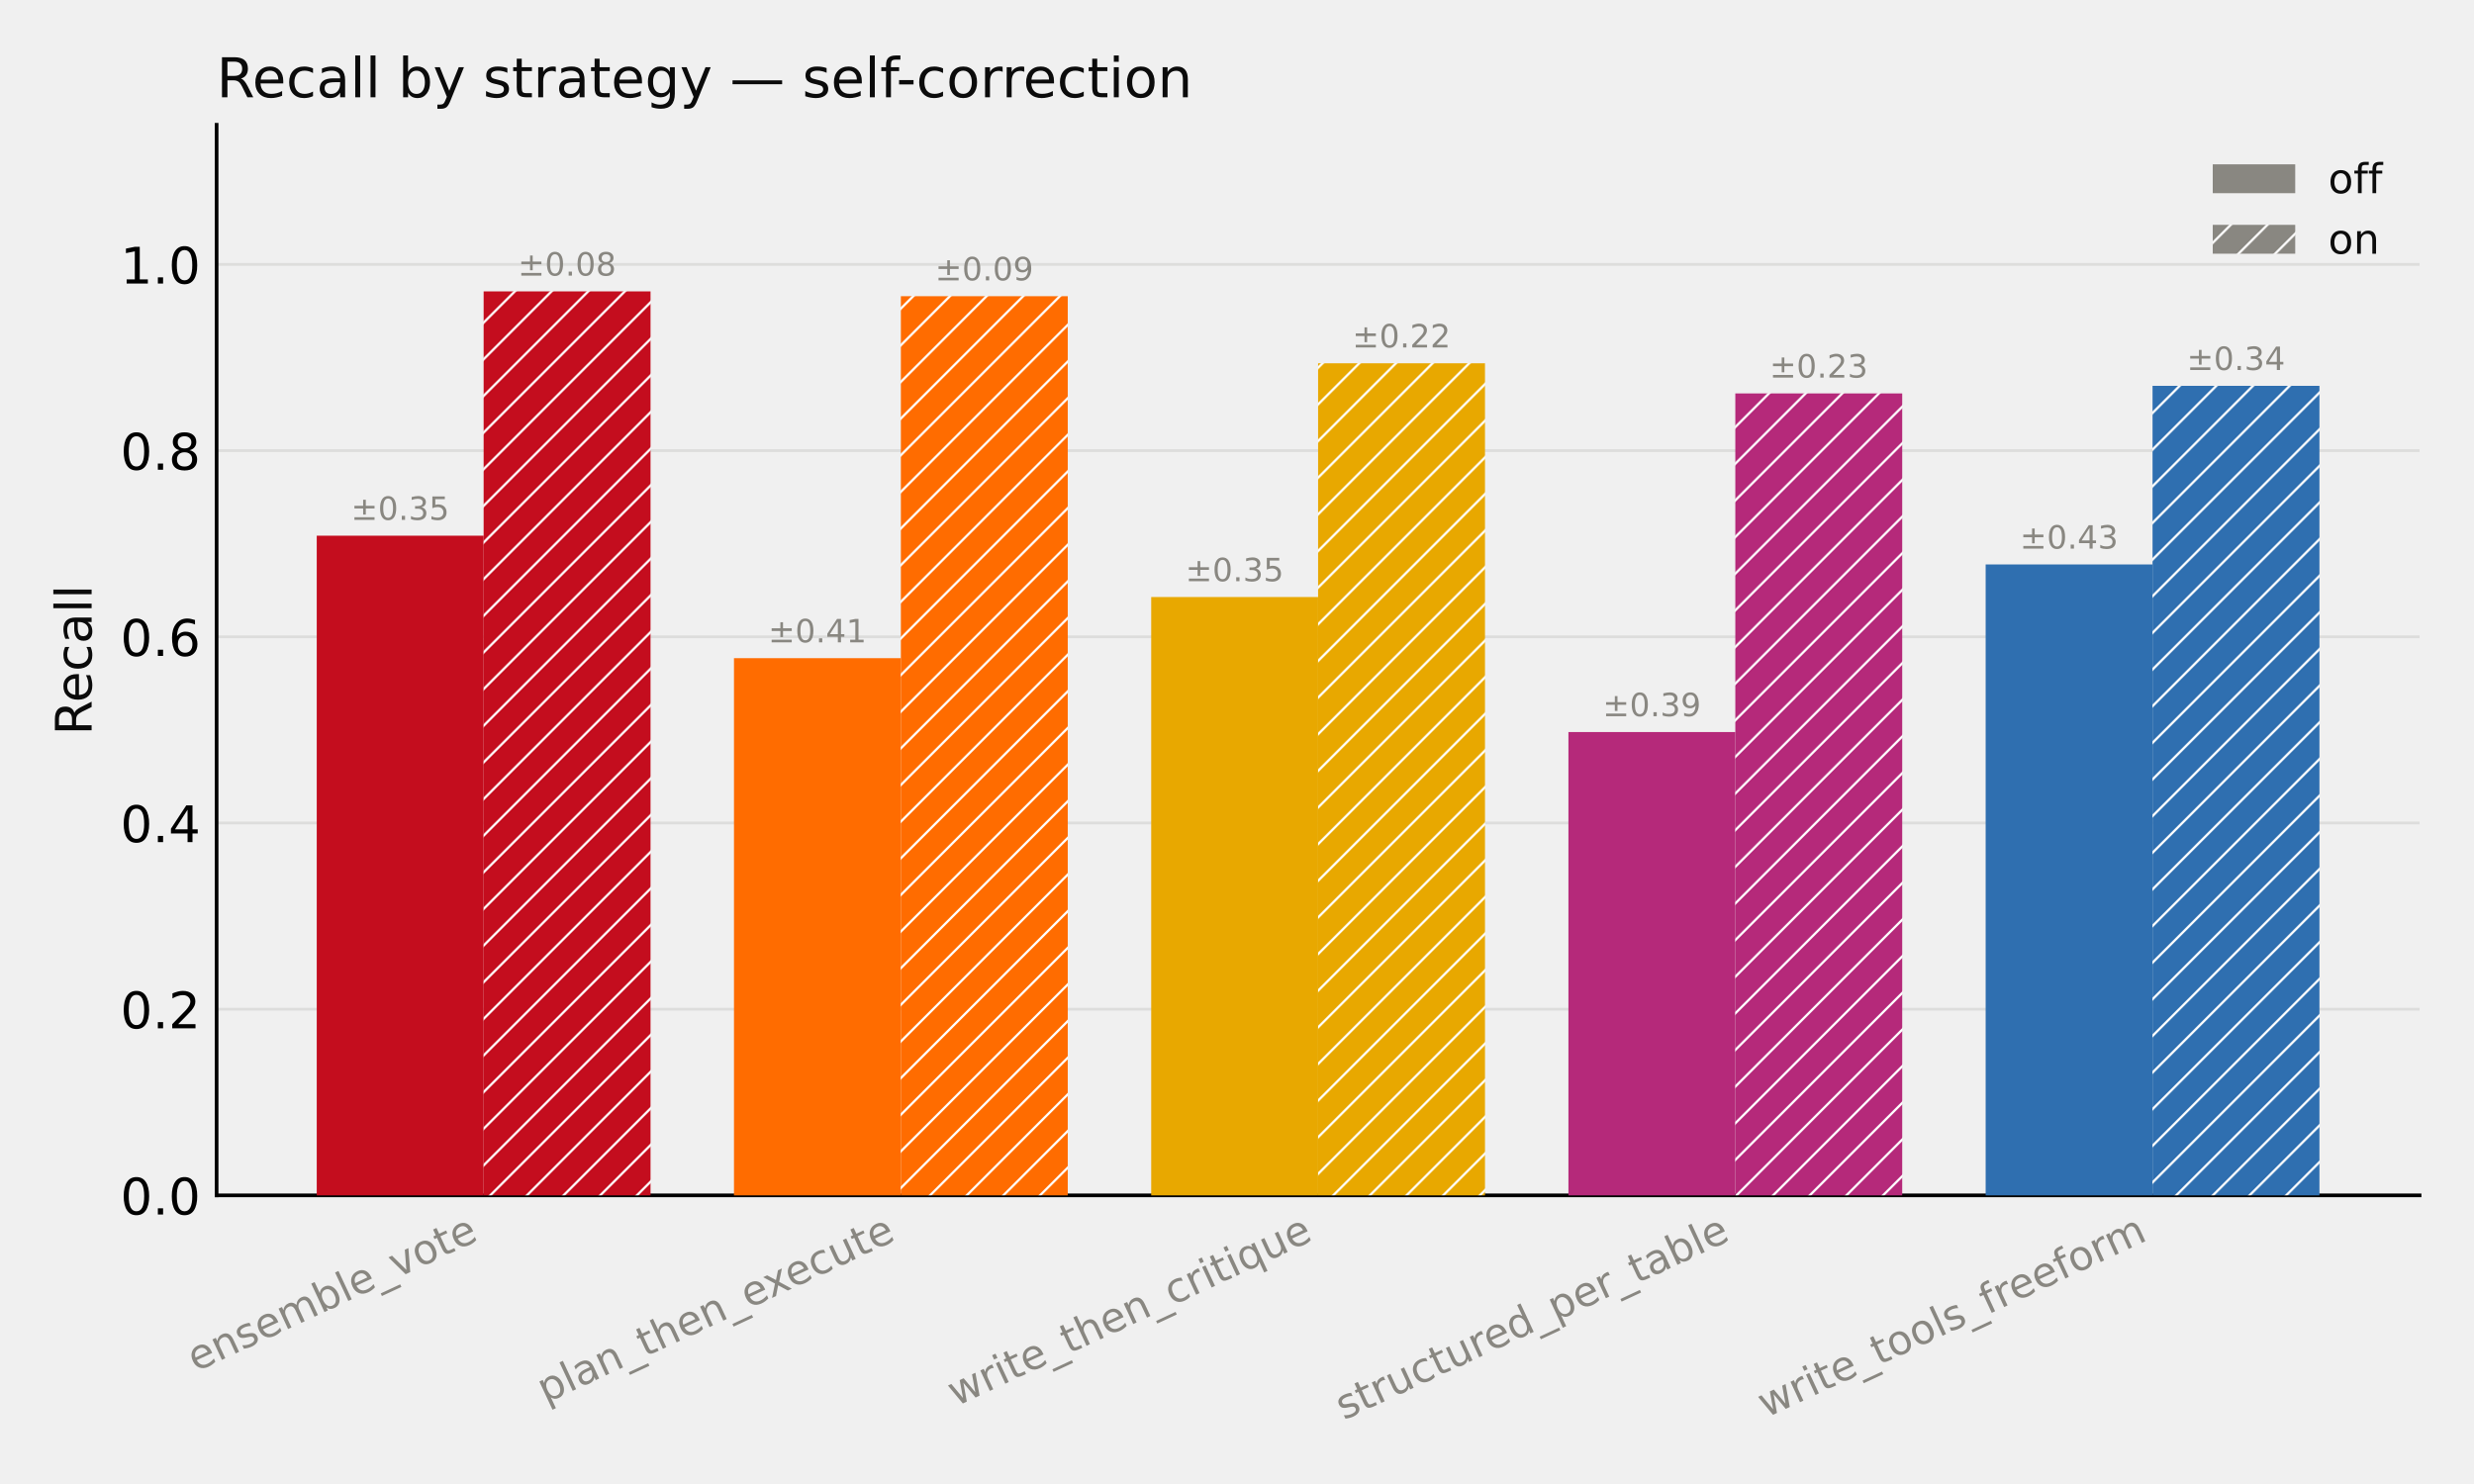
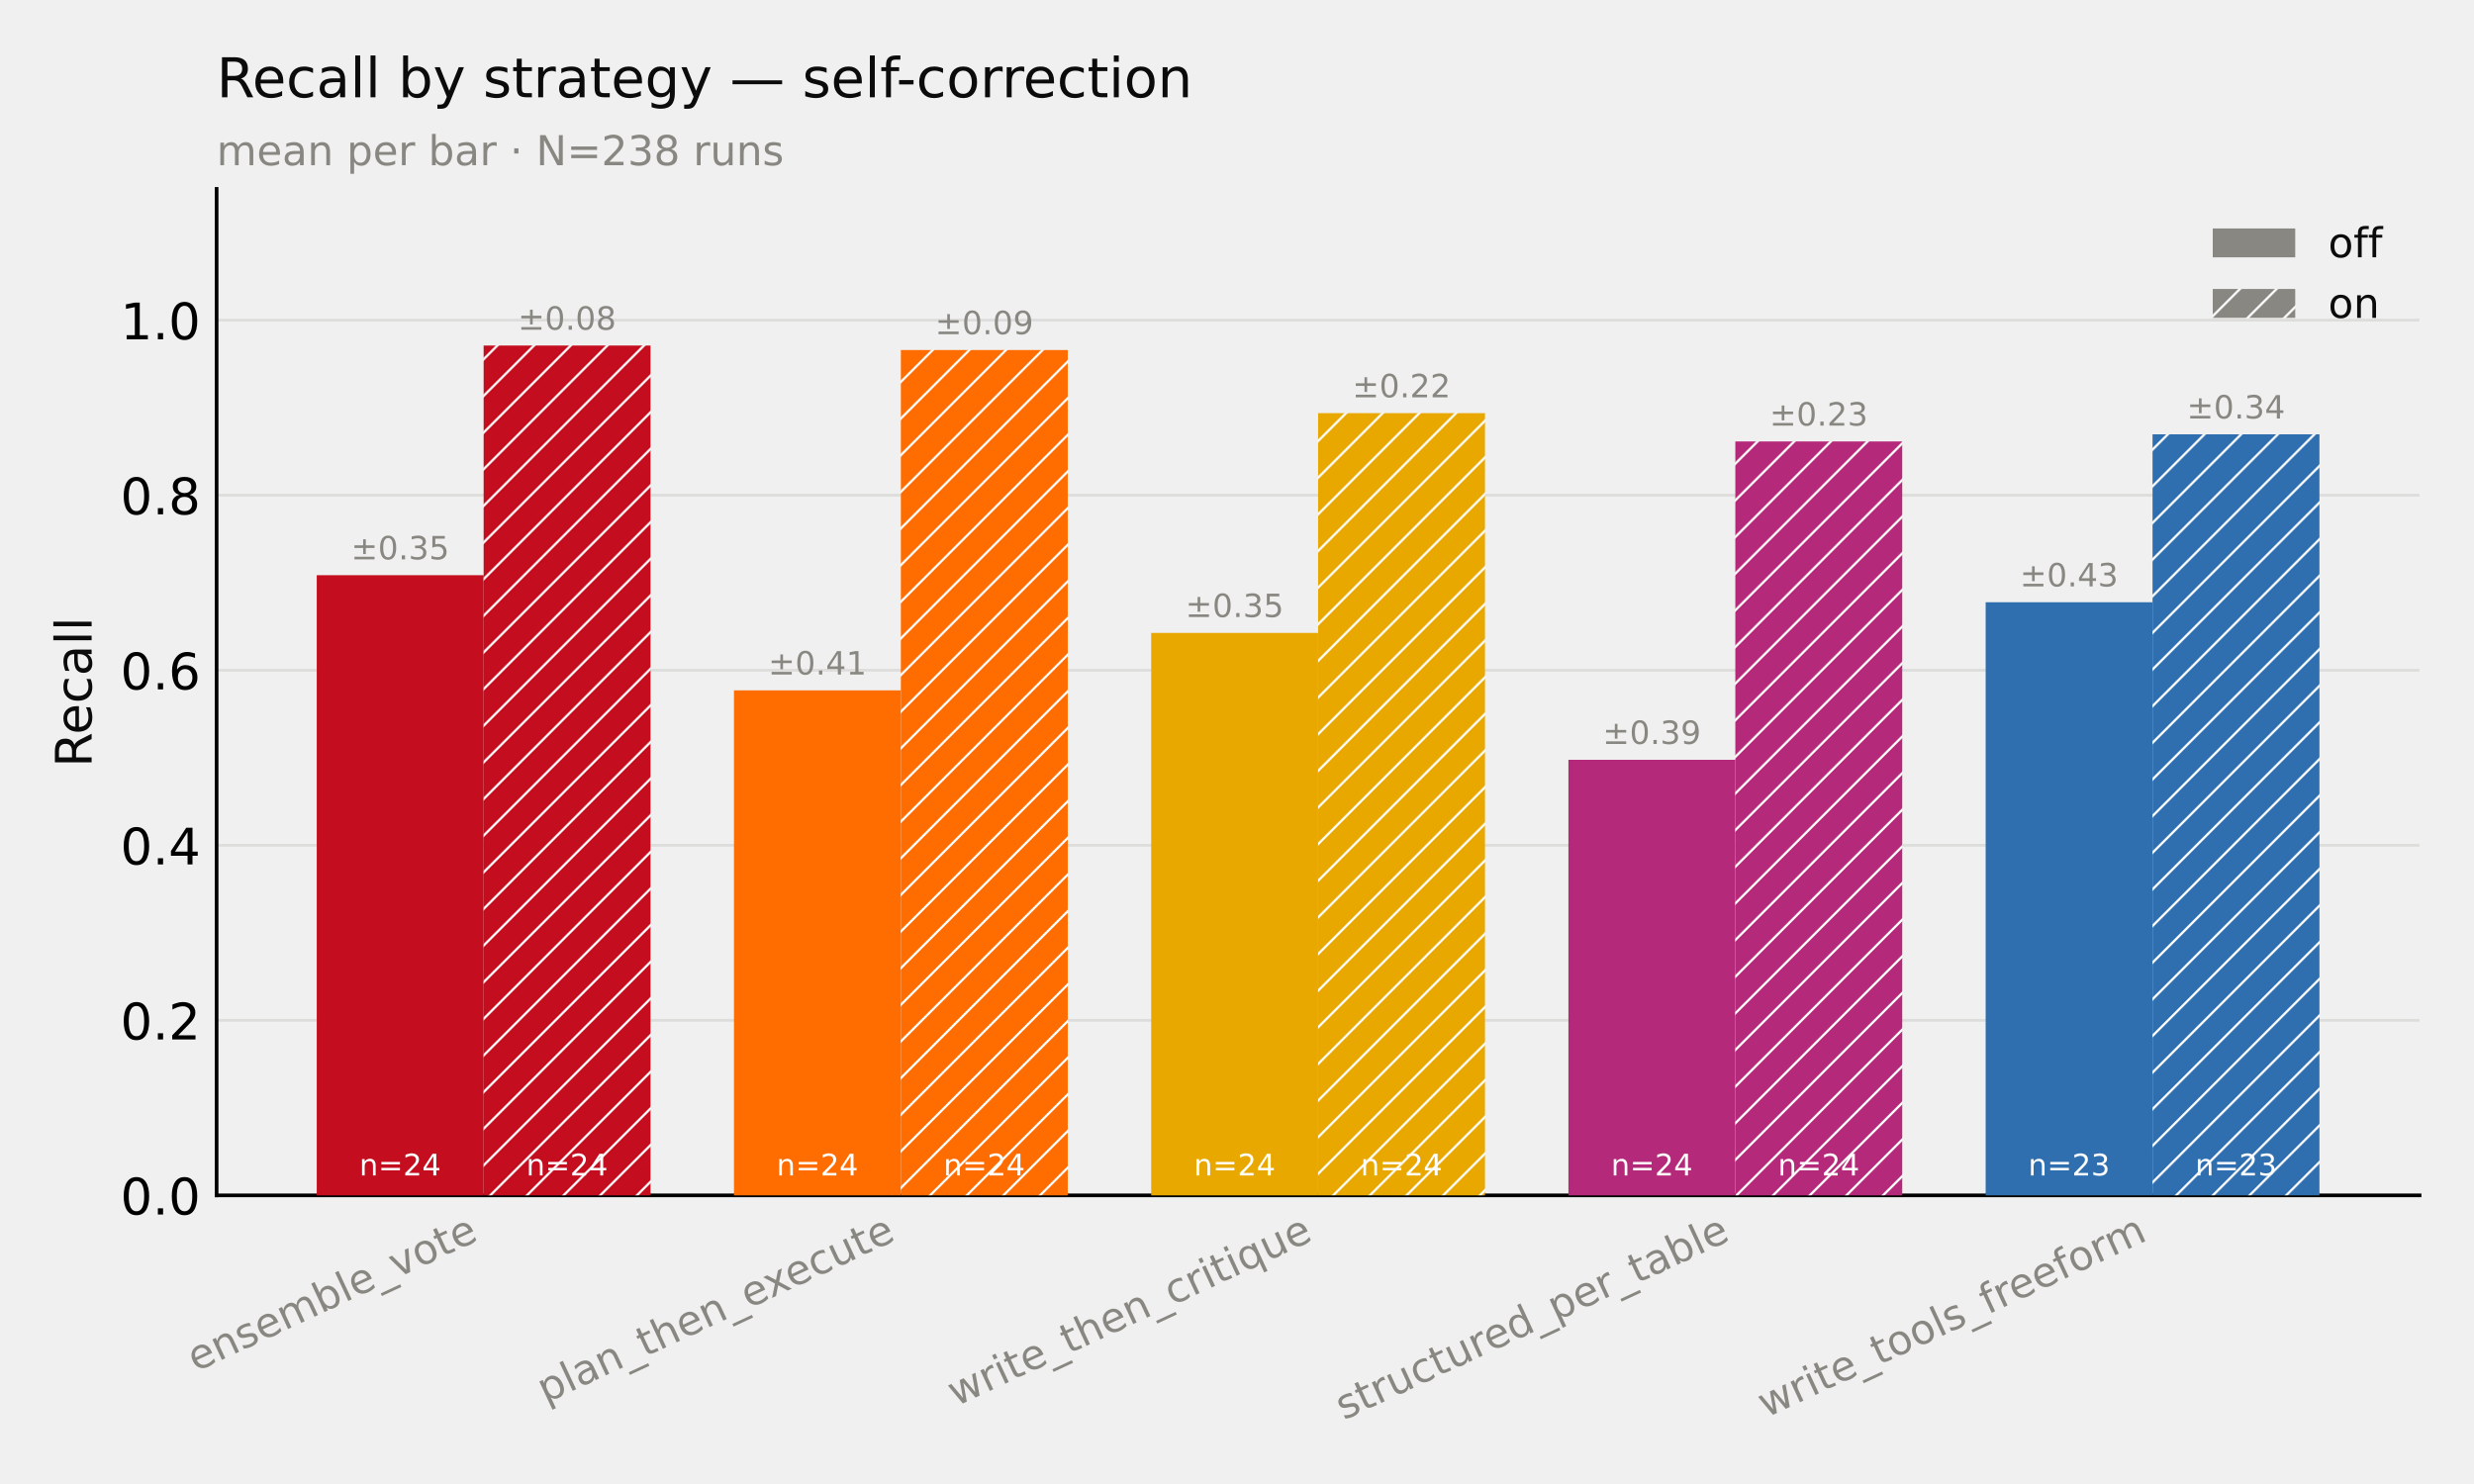
<svg xmlns="http://www.w3.org/2000/svg" width="540pt" height="324pt" viewBox="0 0 540 324" version="1.1">
  <defs>
    <style type="text/css">*{stroke-linejoin: round; stroke-linecap: butt}</style>
  </defs>
  <g id="figure_1">
    <g id="patch_1">
      <path d="M 0 324  L 540 324  L 540 0  L 0 0  L 0 324  z " style="fill: none" />
    </g>
    <g id="axes_1">
      <g id="patch_2">
-         <path d="M 47.28 260.982  L 528.12 260.982  L 528.12 27.24  L 47.28 27.24  L 47.28 260.982  z " style="fill: none" />
+         <path d="M 47.28 260.982  L 528.12 260.982  L 528.12 41.24  L 47.28 41.24  L 47.28 260.982  z " style="fill: none" />
      </g>
      <g id="matplotlib.axis_1">
        <g id="xtick_1">
          <g id="line2d_1" />
          <g id="text_1">
            <text style="font-size: 9px; font-family: 'DejaVu Sans', 'Bitstream Vera Sans', 'Computer Modern Sans Serif', 'Lucida Grande', 'Verdana', 'Geneva', 'Lucid', 'Arial', 'Helvetica', 'Avant Garde', sans-serif; fill: #898781" transform="translate(42.68812 299.5812) rotate(-25)">ensemble_vote</text>
          </g>
        </g>
        <g id="xtick_2">
          <g id="line2d_2" />
          <g id="text_2">
            <text style="font-size: 9px; font-family: 'DejaVu Sans', 'Bitstream Vera Sans', 'Computer Modern Sans Serif', 'Lucida Grande', 'Verdana', 'Geneva', 'Lucid', 'Arial', 'Helvetica', 'Avant Garde', sans-serif; fill: #898781" transform="translate(119.0716 306.4289) rotate(-25)">plan_then_execute</text>
          </g>
        </g>
        <g id="xtick_3">
          <g id="line2d_3" />
          <g id="text_3">
            <text style="font-size: 9px; font-family: 'DejaVu Sans', 'Bitstream Vera Sans', 'Computer Modern Sans Serif', 'Lucida Grande', 'Verdana', 'Geneva', 'Lucid', 'Arial', 'Helvetica', 'Avant Garde', sans-serif; fill: #898781" transform="translate(208.6499 307.1236) rotate(-25)">write_then_critique</text>
          </g>
        </g>
        <g id="xtick_4">
          <g id="line2d_4" />
          <g id="text_4">
            <text style="font-size: 9px; font-family: 'DejaVu Sans', 'Bitstream Vera Sans', 'Computer Modern Sans Serif', 'Lucida Grande', 'Verdana', 'Geneva', 'Lucid', 'Arial', 'Helvetica', 'Avant Garde', sans-serif; fill: #898781" transform="translate(293.3163 310.1088) rotate(-25)">structured_per_table</text>
          </g>
        </g>
        <g id="xtick_5">
          <g id="line2d_5" />
          <g id="text_5">
            <text style="font-size: 9px; font-family: 'DejaVu Sans', 'Bitstream Vera Sans', 'Computer Modern Sans Serif', 'Lucida Grande', 'Verdana', 'Geneva', 'Lucid', 'Arial', 'Helvetica', 'Avant Garde', sans-serif; fill: #898781" transform="translate(385.4843 309.5959) rotate(-25)">write_tools_freeform</text>
          </g>
        </g>
      </g>
      <g id="matplotlib.axis_2">
        <g id="ytick_1">
          <g id="line2d_6">
-             <path d="M 47.28 260.982  L 528.12 260.982  " clip-path="url(#pcfdfb589a2)" style="fill: none; stroke: #898781; stroke-opacity: 0.18; stroke-width: 0.6; stroke-linecap: square" />
+             <path d="M 47.28 260.982  L 528.12 260.982  " clip-path="url(#p4b861a7cbc)" style="fill: none; stroke: #898781; stroke-opacity: 0.18; stroke-width: 0.6; stroke-linecap: square" />
          </g>
          <g id="line2d_7" />
          <g id="text_6">
            <text style="font-size: 11px; font-family: 'DejaVu Sans', 'Bitstream Vera Sans', 'Computer Modern Sans Serif', 'Lucida Grande', 'Verdana', 'Geneva', 'Lucid', 'Arial', 'Helvetica', 'Avant Garde', sans-serif; text-anchor: end" x="43.78" y="265.161" transform="rotate(-0 43.78 265.1614)">0.0</text>
          </g>
        </g>
        <g id="ytick_2">
          <g id="line2d_8">
-             <path d="M 47.28 220.331  L 528.12 220.331  " clip-path="url(#pcfdfb589a2)" style="fill: none; stroke: #898781; stroke-opacity: 0.18; stroke-width: 0.6; stroke-linecap: square" />
+             <path d="M 47.28 222.766  L 528.12 222.766  " clip-path="url(#p4b861a7cbc)" style="fill: none; stroke: #898781; stroke-opacity: 0.18; stroke-width: 0.6; stroke-linecap: square" />
          </g>
          <g id="line2d_9" />
          <g id="text_7">
-             <text style="font-size: 11px; font-family: 'DejaVu Sans', 'Bitstream Vera Sans', 'Computer Modern Sans Serif', 'Lucida Grande', 'Verdana', 'Geneva', 'Lucid', 'Arial', 'Helvetica', 'Avant Garde', sans-serif; text-anchor: end" x="43.78" y="224.511" transform="rotate(-0 43.78 224.5105)">0.2</text>
+             <text style="font-size: 11px; font-family: 'DejaVu Sans', 'Bitstream Vera Sans', 'Computer Modern Sans Serif', 'Lucida Grande', 'Verdana', 'Geneva', 'Lucid', 'Arial', 'Helvetica', 'Avant Garde', sans-serif; text-anchor: end" x="43.78" y="226.945" transform="rotate(-0 43.78 226.9453)">0.2</text>
          </g>
        </g>
        <g id="ytick_3">
          <g id="line2d_10">
-             <path d="M 47.28 179.681  L 528.12 179.681  " clip-path="url(#pcfdfb589a2)" style="fill: none; stroke: #898781; stroke-opacity: 0.18; stroke-width: 0.6; stroke-linecap: square" />
+             <path d="M 47.28 184.55  L 528.12 184.55  " clip-path="url(#p4b861a7cbc)" style="fill: none; stroke: #898781; stroke-opacity: 0.18; stroke-width: 0.6; stroke-linecap: square" />
          </g>
          <g id="line2d_11" />
          <g id="text_8">
-             <text style="font-size: 11px; font-family: 'DejaVu Sans', 'Bitstream Vera Sans', 'Computer Modern Sans Serif', 'Lucida Grande', 'Verdana', 'Geneva', 'Lucid', 'Arial', 'Helvetica', 'Avant Garde', sans-serif; text-anchor: end" x="43.78" y="183.86" transform="rotate(-0 43.78 183.8597)">0.4</text>
+             <text style="font-size: 11px; font-family: 'DejaVu Sans', 'Bitstream Vera Sans', 'Computer Modern Sans Serif', 'Lucida Grande', 'Verdana', 'Geneva', 'Lucid', 'Arial', 'Helvetica', 'Avant Garde', sans-serif; text-anchor: end" x="43.78" y="188.729" transform="rotate(-0 43.78 188.7293)">0.4</text>
          </g>
        </g>
        <g id="ytick_4">
          <g id="line2d_12">
-             <path d="M 47.28 139.03  L 528.12 139.03  " clip-path="url(#pcfdfb589a2)" style="fill: none; stroke: #898781; stroke-opacity: 0.18; stroke-width: 0.6; stroke-linecap: square" />
+             <path d="M 47.28 146.334  L 528.12 146.334  " clip-path="url(#p4b861a7cbc)" style="fill: none; stroke: #898781; stroke-opacity: 0.18; stroke-width: 0.6; stroke-linecap: square" />
          </g>
          <g id="line2d_13" />
          <g id="text_9">
-             <text style="font-size: 11px; font-family: 'DejaVu Sans', 'Bitstream Vera Sans', 'Computer Modern Sans Serif', 'Lucida Grande', 'Verdana', 'Geneva', 'Lucid', 'Arial', 'Helvetica', 'Avant Garde', sans-serif; text-anchor: end" x="43.78" y="143.209" transform="rotate(-0 43.78 143.2089)">0.6</text>
+             <text style="font-size: 11px; font-family: 'DejaVu Sans', 'Bitstream Vera Sans', 'Computer Modern Sans Serif', 'Lucida Grande', 'Verdana', 'Geneva', 'Lucid', 'Arial', 'Helvetica', 'Avant Garde', sans-serif; text-anchor: end" x="43.78" y="150.513" transform="rotate(-0 43.78 150.5133)">0.6</text>
          </g>
        </g>
        <g id="ytick_5">
          <g id="line2d_14">
-             <path d="M 47.28 98.379  L 528.12 98.379  " clip-path="url(#pcfdfb589a2)" style="fill: none; stroke: #898781; stroke-opacity: 0.18; stroke-width: 0.6; stroke-linecap: square" />
+             <path d="M 47.28 108.118  L 528.12 108.118  " clip-path="url(#p4b861a7cbc)" style="fill: none; stroke: #898781; stroke-opacity: 0.18; stroke-width: 0.6; stroke-linecap: square" />
          </g>
          <g id="line2d_15" />
          <g id="text_10">
-             <text style="font-size: 11px; font-family: 'DejaVu Sans', 'Bitstream Vera Sans', 'Computer Modern Sans Serif', 'Lucida Grande', 'Verdana', 'Geneva', 'Lucid', 'Arial', 'Helvetica', 'Avant Garde', sans-serif; text-anchor: end" x="43.78" y="102.558" transform="rotate(-0 43.78 102.5581)">0.8</text>
+             <text style="font-size: 11px; font-family: 'DejaVu Sans', 'Bitstream Vera Sans', 'Computer Modern Sans Serif', 'Lucida Grande', 'Verdana', 'Geneva', 'Lucid', 'Arial', 'Helvetica', 'Avant Garde', sans-serif; text-anchor: end" x="43.78" y="112.297" transform="rotate(-0 43.78 112.2972)">0.8</text>
          </g>
        </g>
        <g id="ytick_6">
          <g id="line2d_16">
-             <path d="M 47.28 57.728  L 528.12 57.728  " clip-path="url(#pcfdfb589a2)" style="fill: none; stroke: #898781; stroke-opacity: 0.18; stroke-width: 0.6; stroke-linecap: square" />
+             <path d="M 47.28 69.902  L 528.12 69.902  " clip-path="url(#p4b861a7cbc)" style="fill: none; stroke: #898781; stroke-opacity: 0.18; stroke-width: 0.6; stroke-linecap: square" />
          </g>
          <g id="line2d_17" />
          <g id="text_11">
-             <text style="font-size: 11px; font-family: 'DejaVu Sans', 'Bitstream Vera Sans', 'Computer Modern Sans Serif', 'Lucida Grande', 'Verdana', 'Geneva', 'Lucid', 'Arial', 'Helvetica', 'Avant Garde', sans-serif; text-anchor: end" x="43.78" y="61.907" transform="rotate(-0 43.78 61.90726)">1.0</text>
+             <text style="font-size: 11px; font-family: 'DejaVu Sans', 'Bitstream Vera Sans', 'Computer Modern Sans Serif', 'Lucida Grande', 'Verdana', 'Geneva', 'Lucid', 'Arial', 'Helvetica', 'Avant Garde', sans-serif; text-anchor: end" x="43.78" y="74.081" transform="rotate(-0 43.78 74.08117)">1.0</text>
          </g>
        </g>
        <g id="text_12">
-           <text style="font-size: 11px; font-family: 'DejaVu Sans', 'Bitstream Vera Sans', 'Computer Modern Sans Serif', 'Lucida Grande', 'Verdana', 'Geneva', 'Lucid', 'Arial', 'Helvetica', 'Avant Garde', sans-serif; text-anchor: middle; fill: #0b0b0b" x="19.999" y="144.111" transform="rotate(-90 19.99891 144.1111)">Recall</text>
+           <text style="font-size: 11px; font-family: 'DejaVu Sans', 'Bitstream Vera Sans', 'Computer Modern Sans Serif', 'Lucida Grande', 'Verdana', 'Geneva', 'Lucid', 'Arial', 'Helvetica', 'Avant Garde', sans-serif; text-anchor: middle; fill: #0b0b0b" x="19.999" y="151.111" transform="rotate(-90 19.99891 151.1111)">Recall</text>
        </g>
      </g>
      <g id="patch_3">
-         <path d="M 47.28 260.982  L 47.28 27.24  " style="fill: none; stroke: #000000; stroke-width: 0.8; stroke-linejoin: miter; stroke-linecap: square" />
+         <path d="M 47.28 260.982  L 47.28 41.24  " style="fill: none; stroke: #000000; stroke-width: 0.8; stroke-linejoin: miter; stroke-linecap: square" />
      </g>
      <g id="patch_4">
        <path d="M 47.28 260.982  L 528.12 260.982  " style="fill: none; stroke: #000000; stroke-width: 0.8; stroke-linejoin: miter; stroke-linecap: square" />
      </g>
      <g id="patch_5">
-         <path d="M 69.136 260.982  L 105.564 260.982  L 105.564 116.954  L 69.136 116.954  z " clip-path="url(#pcfdfb589a2)" style="fill: #c40d1e" />
+         <path d="M 69.136 260.982  L 105.564 260.982  L 105.564 125.58  L 69.136 125.58  z " clip-path="url(#p4b861a7cbc)" style="fill: #c40d1e" />
      </g>
      <g id="patch_6">
-         <path d="M 160.205 260.982  L 196.632 260.982  L 196.632 143.698  L 160.205 143.698  z " clip-path="url(#pcfdfb589a2)" style="fill: #ff6c00" />
+         <path d="M 160.205 260.982  L 196.632 260.982  L 196.632 150.723  L 160.205 150.723  z " clip-path="url(#p4b861a7cbc)" style="fill: #ff6c00" />
      </g>
      <g id="patch_7">
-         <path d="M 251.273 260.982  L 287.7 260.982  L 287.7 130.352  L 251.273 130.352  z " clip-path="url(#pcfdfb589a2)" style="fill: #e8a800" />
+         <path d="M 251.273 260.982  L 287.7 260.982  L 287.7 138.176  L 251.273 138.176  z " clip-path="url(#p4b861a7cbc)" style="fill: #e8a800" />
      </g>
      <g id="patch_8">
-         <path d="M 342.341 260.982  L 378.768 260.982  L 378.768 159.826  L 342.341 159.826  z " clip-path="url(#pcfdfb589a2)" style="fill: #b5297a" />
+         <path d="M 342.341 260.982  L 378.768 260.982  L 378.768 165.885  L 342.341 165.885  z " clip-path="url(#p4b861a7cbc)" style="fill: #b5297a" />
      </g>
      <g id="patch_9">
-         <path d="M 433.409 260.982  L 469.836 260.982  L 469.836 123.238  L 433.409 123.238  z " clip-path="url(#pcfdfb589a2)" style="fill: #2f6fb0" />
+         <path d="M 433.409 260.982  L 469.836 260.982  L 469.836 131.489  L 433.409 131.489  z " clip-path="url(#p4b861a7cbc)" style="fill: #2f6fb0" />
      </g>
      <g id="patch_10">
-         <path d="M 105.564 260.982  L 141.991 260.982  L 141.991 63.624  L 105.564 63.624  z " clip-path="url(#pcfdfb589a2)" style="fill: url(#hebcdff1f8c)" />
+         <path d="M 105.564 260.982  L 141.991 260.982  L 141.991 75.445  L 105.564 75.445  z " clip-path="url(#p4b861a7cbc)" style="fill: url(#hebcdff1f8c)" />
      </g>
      <g id="patch_11">
-         <path d="M 196.632 260.982  L 233.059 260.982  L 233.059 64.669  L 196.632 64.669  z " clip-path="url(#pcfdfb589a2)" style="fill: url(#h827673a497)" />
+         <path d="M 196.632 260.982  L 233.059 260.982  L 233.059 76.427  L 196.632 76.427  z " clip-path="url(#p4b861a7cbc)" style="fill: url(#h827673a497)" />
      </g>
      <g id="patch_12">
-         <path d="M 287.7 260.982  L 324.127 260.982  L 324.127 79.318  L 287.7 79.318  z " clip-path="url(#pcfdfb589a2)" style="fill: url(#h1d46f08c18)" />
+         <path d="M 287.7 260.982  L 324.127 260.982  L 324.127 90.198  L 287.7 90.198  z " clip-path="url(#p4b861a7cbc)" style="fill: url(#h1d46f08c18)" />
      </g>
      <g id="patch_13">
-         <path d="M 378.768 260.982  L 415.195 260.982  L 415.195 85.894  L 378.768 85.894  z " clip-path="url(#pcfdfb589a2)" style="fill: url(#he371dabe56)" />
+         <path d="M 378.768 260.982  L 415.195 260.982  L 415.195 96.381  L 378.768 96.381  z " clip-path="url(#p4b861a7cbc)" style="fill: url(#he371dabe56)" />
      </g>
      <g id="patch_14">
-         <path d="M 469.836 260.982  L 506.264 260.982  L 506.264 84.24  L 469.836 84.24  z " clip-path="url(#pcfdfb589a2)" style="fill: url(#he712230f22)" />
+         <path d="M 469.836 260.982  L 506.264 260.982  L 506.264 94.826  L 469.836 94.826  z " clip-path="url(#p4b861a7cbc)" style="fill: url(#he712230f22)" />
      </g>
      <g id="text_13">
-         <text style="font-size: 7px; font-family: 'DejaVu Sans', 'Bitstream Vera Sans', 'Computer Modern Sans Serif', 'Lucida Grande', 'Verdana', 'Geneva', 'Lucid', 'Arial', 'Helvetica', 'Avant Garde', sans-serif; text-anchor: middle; fill: #898781" x="87.35" y="113.498" transform="rotate(-0 87.35 113.498)">±0.35</text>
+         <text style="font-size: 7px; font-family: 'DejaVu Sans', 'Bitstream Vera Sans', 'Computer Modern Sans Serif', 'Lucida Grande', 'Verdana', 'Geneva', 'Lucid', 'Arial', 'Helvetica', 'Avant Garde', sans-serif; text-anchor: middle; fill: #898781" x="87.35" y="122.125" transform="rotate(-0 87.35 122.1246)">±0.35</text>
      </g>
      <g id="text_14">
-         <text style="font-size: 7px; font-family: 'DejaVu Sans', 'Bitstream Vera Sans', 'Computer Modern Sans Serif', 'Lucida Grande', 'Verdana', 'Geneva', 'Lucid', 'Arial', 'Helvetica', 'Avant Garde', sans-serif; text-anchor: middle; fill: #898781" x="178.418" y="140.242" transform="rotate(-0 178.4182 140.2425)">±0.41</text>
+         <text style="font-size: 7px; font-family: 'DejaVu Sans', 'Bitstream Vera Sans', 'Computer Modern Sans Serif', 'Lucida Grande', 'Verdana', 'Geneva', 'Lucid', 'Arial', 'Helvetica', 'Avant Garde', sans-serif; text-anchor: middle; fill: #898781" x="178.418" y="147.267" transform="rotate(-0 178.4182 147.2672)">±0.41</text>
      </g>
      <g id="text_15">
-         <text style="font-size: 7px; font-family: 'DejaVu Sans', 'Bitstream Vera Sans', 'Computer Modern Sans Serif', 'Lucida Grande', 'Verdana', 'Geneva', 'Lucid', 'Arial', 'Helvetica', 'Avant Garde', sans-serif; text-anchor: middle; fill: #898781" x="269.486" y="126.896" transform="rotate(-0 269.4864 126.8963)">±0.35</text>
+         <text style="font-size: 7px; font-family: 'DejaVu Sans', 'Bitstream Vera Sans', 'Computer Modern Sans Serif', 'Lucida Grande', 'Verdana', 'Geneva', 'Lucid', 'Arial', 'Helvetica', 'Avant Garde', sans-serif; text-anchor: middle; fill: #898781" x="269.486" y="134.72" transform="rotate(-0 269.4864 134.7204)">±0.35</text>
      </g>
      <g id="text_16">
-         <text style="font-size: 7px; font-family: 'DejaVu Sans', 'Bitstream Vera Sans', 'Computer Modern Sans Serif', 'Lucida Grande', 'Verdana', 'Geneva', 'Lucid', 'Arial', 'Helvetica', 'Avant Garde', sans-serif; text-anchor: middle; fill: #898781" x="360.555" y="156.37" transform="rotate(-0 360.5545 156.3702)">±0.39</text>
+         <text style="font-size: 7px; font-family: 'DejaVu Sans', 'Bitstream Vera Sans', 'Computer Modern Sans Serif', 'Lucida Grande', 'Verdana', 'Geneva', 'Lucid', 'Arial', 'Helvetica', 'Avant Garde', sans-serif; text-anchor: middle; fill: #898781" x="360.555" y="162.429" transform="rotate(-0 360.5545 162.4289)">±0.39</text>
      </g>
      <g id="text_17">
-         <text style="font-size: 7px; font-family: 'DejaVu Sans', 'Bitstream Vera Sans', 'Computer Modern Sans Serif', 'Lucida Grande', 'Verdana', 'Geneva', 'Lucid', 'Arial', 'Helvetica', 'Avant Garde', sans-serif; text-anchor: middle; fill: #898781" x="451.623" y="119.783" transform="rotate(-0 451.6227 119.7826)">±0.43</text>
+         <text style="font-size: 7px; font-family: 'DejaVu Sans', 'Bitstream Vera Sans', 'Computer Modern Sans Serif', 'Lucida Grande', 'Verdana', 'Geneva', 'Lucid', 'Arial', 'Helvetica', 'Avant Garde', sans-serif; text-anchor: middle; fill: #898781" x="451.623" y="128.033" transform="rotate(-0 451.6227 128.0328)">±0.43</text>
      </g>
      <g id="text_18">
-         <text style="font-size: 7px; font-family: 'DejaVu Sans', 'Bitstream Vera Sans', 'Computer Modern Sans Serif', 'Lucida Grande', 'Verdana', 'Geneva', 'Lucid', 'Arial', 'Helvetica', 'Avant Garde', sans-serif; text-anchor: middle; fill: #898781" x="123.777" y="60.168" transform="rotate(-0 123.7773 60.16818)">±0.08</text>
+         <text style="font-size: 7px; font-family: 'DejaVu Sans', 'Bitstream Vera Sans', 'Computer Modern Sans Serif', 'Lucida Grande', 'Verdana', 'Geneva', 'Lucid', 'Arial', 'Helvetica', 'Avant Garde', sans-serif; text-anchor: middle; fill: #898781" x="123.777" y="71.989" transform="rotate(-0 123.7773 71.98896)">±0.08</text>
      </g>
      <g id="text_19">
-         <text style="font-size: 7px; font-family: 'DejaVu Sans', 'Bitstream Vera Sans', 'Computer Modern Sans Serif', 'Lucida Grande', 'Verdana', 'Geneva', 'Lucid', 'Arial', 'Helvetica', 'Avant Garde', sans-serif; text-anchor: middle; fill: #898781" x="214.845" y="61.213" transform="rotate(-0 214.8455 61.21302)">±0.09</text>
+         <text style="font-size: 7px; font-family: 'DejaVu Sans', 'Bitstream Vera Sans', 'Computer Modern Sans Serif', 'Lucida Grande', 'Verdana', 'Geneva', 'Lucid', 'Arial', 'Helvetica', 'Avant Garde', sans-serif; text-anchor: middle; fill: #898781" x="214.845" y="72.971" transform="rotate(-0 214.8455 72.97122)">±0.09</text>
      </g>
      <g id="text_20">
-         <text style="font-size: 7px; font-family: 'DejaVu Sans', 'Bitstream Vera Sans', 'Computer Modern Sans Serif', 'Lucida Grande', 'Verdana', 'Geneva', 'Lucid', 'Arial', 'Helvetica', 'Avant Garde', sans-serif; text-anchor: middle; fill: #898781" x="305.914" y="75.862" transform="rotate(-0 305.9136 75.86191)">±0.22</text>
+         <text style="font-size: 7px; font-family: 'DejaVu Sans', 'Bitstream Vera Sans', 'Computer Modern Sans Serif', 'Lucida Grande', 'Verdana', 'Geneva', 'Lucid', 'Arial', 'Helvetica', 'Avant Garde', sans-serif; text-anchor: middle; fill: #898781" x="305.914" y="86.743" transform="rotate(-0 305.9136 86.74272)">±0.22</text>
      </g>
      <g id="text_21">
-         <text style="font-size: 7px; font-family: 'DejaVu Sans', 'Bitstream Vera Sans', 'Computer Modern Sans Serif', 'Lucida Grande', 'Verdana', 'Geneva', 'Lucid', 'Arial', 'Helvetica', 'Avant Garde', sans-serif; text-anchor: middle; fill: #898781" x="396.982" y="82.439" transform="rotate(-0 396.9818 82.43859)">±0.23</text>
+         <text style="font-size: 7px; font-family: 'DejaVu Sans', 'Bitstream Vera Sans', 'Computer Modern Sans Serif', 'Lucida Grande', 'Verdana', 'Geneva', 'Lucid', 'Arial', 'Helvetica', 'Avant Garde', sans-serif; text-anchor: middle; fill: #898781" x="396.982" y="92.925" transform="rotate(-0 396.9818 92.92548)">±0.23</text>
      </g>
      <g id="text_22">
-         <text style="font-size: 7px; font-family: 'DejaVu Sans', 'Bitstream Vera Sans', 'Computer Modern Sans Serif', 'Lucida Grande', 'Verdana', 'Geneva', 'Lucid', 'Arial', 'Helvetica', 'Avant Garde', sans-serif; text-anchor: middle; fill: #898781" x="488.05" y="80.784" transform="rotate(-0 488.05 80.78374)">±0.34</text>
+         <text style="font-size: 7px; font-family: 'DejaVu Sans', 'Bitstream Vera Sans', 'Computer Modern Sans Serif', 'Lucida Grande', 'Verdana', 'Geneva', 'Lucid', 'Arial', 'Helvetica', 'Avant Garde', sans-serif; text-anchor: middle; fill: #898781" x="488.05" y="91.37" transform="rotate(-0 488.05 91.36975)">±0.34</text>
      </g>
      <g id="text_23">
+         <text style="font-size: 9px; font-family: 'DejaVu Sans', 'Bitstream Vera Sans', 'Computer Modern Sans Serif', 'Lucida Grande', 'Verdana', 'Geneva', 'Lucid', 'Arial', 'Helvetica', 'Avant Garde', sans-serif; text-anchor: start; fill: #898781" x="47.28" y="36.072" transform="rotate(-0 47.28 36.07215)">mean per bar · N=238 runs</text>
+       </g>
+       <g id="text_24">
        <text style="font-size: 12px; font-family: 'DejaVu Sans', 'Bitstream Vera Sans', 'Computer Modern Sans Serif', 'Lucida Grande', 'Verdana', 'Geneva', 'Lucid', 'Arial', 'Helvetica', 'Avant Garde', sans-serif; text-anchor: start; fill: #0b0b0b" x="47.28" y="21.24" transform="rotate(-0 47.28 21.24)">Recall by strategy — self-correction</text>
+       </g>
+       <g id="text_25">
+         <text style="font-size: 6.5px; font-family: 'DejaVu Sans', 'Bitstream Vera Sans', 'Computer Modern Sans Serif', 'Lucida Grande', 'Verdana', 'Geneva', 'Lucid', 'Arial', 'Helvetica', 'Avant Garde', sans-serif; text-anchor: middle; fill: #ffffff" x="87.35" y="256.63" transform="rotate(-0 87.35 256.6304)">n=24</text>
+       </g>
+       <g id="text_26">
+         <text style="font-size: 6.5px; font-family: 'DejaVu Sans', 'Bitstream Vera Sans', 'Computer Modern Sans Serif', 'Lucida Grande', 'Verdana', 'Geneva', 'Lucid', 'Arial', 'Helvetica', 'Avant Garde', sans-serif; text-anchor: middle; fill: #ffffff" x="178.418" y="256.63" transform="rotate(-0 178.4182 256.6304)">n=24</text>
+       </g>
+       <g id="text_27">
+         <text style="font-size: 6.5px; font-family: 'DejaVu Sans', 'Bitstream Vera Sans', 'Computer Modern Sans Serif', 'Lucida Grande', 'Verdana', 'Geneva', 'Lucid', 'Arial', 'Helvetica', 'Avant Garde', sans-serif; text-anchor: middle; fill: #ffffff" x="269.486" y="256.63" transform="rotate(-0 269.4864 256.6304)">n=24</text>
+       </g>
+       <g id="text_28">
+         <text style="font-size: 6.5px; font-family: 'DejaVu Sans', 'Bitstream Vera Sans', 'Computer Modern Sans Serif', 'Lucida Grande', 'Verdana', 'Geneva', 'Lucid', 'Arial', 'Helvetica', 'Avant Garde', sans-serif; text-anchor: middle; fill: #ffffff" x="360.555" y="256.63" transform="rotate(-0 360.5545 256.6304)">n=24</text>
+       </g>
+       <g id="text_29">
+         <text style="font-size: 6.5px; font-family: 'DejaVu Sans', 'Bitstream Vera Sans', 'Computer Modern Sans Serif', 'Lucida Grande', 'Verdana', 'Geneva', 'Lucid', 'Arial', 'Helvetica', 'Avant Garde', sans-serif; text-anchor: middle; fill: #ffffff" x="451.623" y="256.63" transform="rotate(-0 451.6227 256.6304)">n=23</text>
+       </g>
+       <g id="text_30">
+         <text style="font-size: 6.5px; font-family: 'DejaVu Sans', 'Bitstream Vera Sans', 'Computer Modern Sans Serif', 'Lucida Grande', 'Verdana', 'Geneva', 'Lucid', 'Arial', 'Helvetica', 'Avant Garde', sans-serif; text-anchor: middle; fill: #ffffff" x="123.777" y="256.63" transform="rotate(-0 123.7773 256.6304)">n=24</text>
+       </g>
+       <g id="text_31">
+         <text style="font-size: 6.5px; font-family: 'DejaVu Sans', 'Bitstream Vera Sans', 'Computer Modern Sans Serif', 'Lucida Grande', 'Verdana', 'Geneva', 'Lucid', 'Arial', 'Helvetica', 'Avant Garde', sans-serif; text-anchor: middle; fill: #ffffff" x="214.845" y="256.63" transform="rotate(-0 214.8455 256.6304)">n=24</text>
+       </g>
+       <g id="text_32">
+         <text style="font-size: 6.5px; font-family: 'DejaVu Sans', 'Bitstream Vera Sans', 'Computer Modern Sans Serif', 'Lucida Grande', 'Verdana', 'Geneva', 'Lucid', 'Arial', 'Helvetica', 'Avant Garde', sans-serif; text-anchor: middle; fill: #ffffff" x="305.914" y="256.63" transform="rotate(-0 305.9136 256.6304)">n=24</text>
+       </g>
+       <g id="text_33">
+         <text style="font-size: 6.5px; font-family: 'DejaVu Sans', 'Bitstream Vera Sans', 'Computer Modern Sans Serif', 'Lucida Grande', 'Verdana', 'Geneva', 'Lucid', 'Arial', 'Helvetica', 'Avant Garde', sans-serif; text-anchor: middle; fill: #ffffff" x="396.982" y="256.63" transform="rotate(-0 396.9818 256.6304)">n=24</text>
+       </g>
+       <g id="text_34">
+         <text style="font-size: 6.5px; font-family: 'DejaVu Sans', 'Bitstream Vera Sans', 'Computer Modern Sans Serif', 'Lucida Grande', 'Verdana', 'Geneva', 'Lucid', 'Arial', 'Helvetica', 'Avant Garde', sans-serif; text-anchor: middle; fill: #ffffff" x="488.05" y="256.63" transform="rotate(-0 488.05 256.6304)">n=23</text>
      </g>
      <g id="legend_1">
        <g id="patch_15">
-           <path d="M 482.977 42.179  L 500.977 42.179  L 500.977 35.879  L 482.977 35.879  z " style="fill: #898781" />
-         </g>
-         <g id="text_24">
-           <text style="font-size: 9px; font-family: 'DejaVu Sans', 'Bitstream Vera Sans', 'Computer Modern Sans Serif', 'Lucida Grande', 'Verdana', 'Geneva', 'Lucid', 'Arial', 'Helvetica', 'Avant Garde', sans-serif; text-anchor: start; fill: #0b0b0b" x="508.177" y="42.179" transform="rotate(-0 508.1766 42.17859)">off</text>
+           <path d="M 482.977 56.179  L 500.977 56.179  L 500.977 49.879  L 482.977 49.879  z " style="fill: #898781" />
+         </g>
+         <g id="text_35">
+           <text style="font-size: 9px; font-family: 'DejaVu Sans', 'Bitstream Vera Sans', 'Computer Modern Sans Serif', 'Lucida Grande', 'Verdana', 'Geneva', 'Lucid', 'Arial', 'Helvetica', 'Avant Garde', sans-serif; text-anchor: start; fill: #0b0b0b" x="508.177" y="56.179" transform="rotate(-0 508.1766 56.17859)">off</text>
        </g>
        <g id="patch_16">
-           <path d="M 482.977 55.389  L 500.977 55.389  L 500.977 49.089  L 482.977 49.089  z " style="fill: url(#h34e00cabad)" />
-         </g>
-         <g id="text_25">
-           <text style="font-size: 9px; font-family: 'DejaVu Sans', 'Bitstream Vera Sans', 'Computer Modern Sans Serif', 'Lucida Grande', 'Verdana', 'Geneva', 'Lucid', 'Arial', 'Helvetica', 'Avant Garde', sans-serif; text-anchor: start; fill: #0b0b0b" x="508.177" y="55.389" transform="rotate(-0 508.1766 55.38891)">on</text>
+           <path d="M 482.977 69.389  L 500.977 69.389  L 500.977 63.089  L 482.977 63.089  z " style="fill: url(#h34e00cabad)" />
+         </g>
+         <g id="text_36">
+           <text style="font-size: 9px; font-family: 'DejaVu Sans', 'Bitstream Vera Sans', 'Computer Modern Sans Serif', 'Lucida Grande', 'Verdana', 'Geneva', 'Lucid', 'Arial', 'Helvetica', 'Avant Garde', sans-serif; text-anchor: start; fill: #0b0b0b" x="508.177" y="69.389" transform="rotate(-0 508.1766 69.38891)">on</text>
        </g>
      </g>
    </g>
  </g>
  <defs>
-     <clipPath id="pcfdfb589a2">
-       <rect x="47.28" y="27.24" width="480.84" height="233.742" />
+     <clipPath id="p4b861a7cbc">
+       <rect x="47.28" y="41.24" width="480.84" height="219.742" />
    </clipPath>
  </defs>
  <defs>
    <pattern id="hebcdff1f8c" patternUnits="userSpaceOnUse" x="0" y="0" width="72" height="72">
      <rect x="0" y="0" width="73" height="73" fill="#c40d1e" />
      <path d="M -36 36  L 36 -36  M -32 40  L 40 -32  M -28 44  L 44 -28  M -24 48  L 48 -24  M -20 52  L 52 -20  M -16 56  L 56 -16  M -12 60  L 60 -12  M -8 64  L 64 -8  M -4 68  L 68 -4  M 0 72  L 72 0  M 4 76  L 76 4  M 8 80  L 80 8  M 12 84  L 84 12  M 16 88  L 88 16  M 20 92  L 92 20  M 24 96  L 96 24  M 28 100  L 100 28  M 32 104  L 104 32  M 36 108  L 108 36  " style="fill: #ffffff; stroke: #ffffff; stroke-width: 0.5; stroke-linecap: butt; stroke-linejoin: miter" />
    </pattern>
    <pattern id="h827673a497" patternUnits="userSpaceOnUse" x="0" y="0" width="72" height="72">
      <rect x="0" y="0" width="73" height="73" fill="#ff6c00" />
      <path d="M -36 36  L 36 -36  M -32 40  L 40 -32  M -28 44  L 44 -28  M -24 48  L 48 -24  M -20 52  L 52 -20  M -16 56  L 56 -16  M -12 60  L 60 -12  M -8 64  L 64 -8  M -4 68  L 68 -4  M 0 72  L 72 0  M 4 76  L 76 4  M 8 80  L 80 8  M 12 84  L 84 12  M 16 88  L 88 16  M 20 92  L 92 20  M 24 96  L 96 24  M 28 100  L 100 28  M 32 104  L 104 32  M 36 108  L 108 36  " style="fill: #ffffff; stroke: #ffffff; stroke-width: 0.5; stroke-linecap: butt; stroke-linejoin: miter" />
    </pattern>
    <pattern id="h1d46f08c18" patternUnits="userSpaceOnUse" x="0" y="0" width="72" height="72">
      <rect x="0" y="0" width="73" height="73" fill="#e8a800" />
      <path d="M -36 36  L 36 -36  M -32 40  L 40 -32  M -28 44  L 44 -28  M -24 48  L 48 -24  M -20 52  L 52 -20  M -16 56  L 56 -16  M -12 60  L 60 -12  M -8 64  L 64 -8  M -4 68  L 68 -4  M 0 72  L 72 0  M 4 76  L 76 4  M 8 80  L 80 8  M 12 84  L 84 12  M 16 88  L 88 16  M 20 92  L 92 20  M 24 96  L 96 24  M 28 100  L 100 28  M 32 104  L 104 32  M 36 108  L 108 36  " style="fill: #ffffff; stroke: #ffffff; stroke-width: 0.5; stroke-linecap: butt; stroke-linejoin: miter" />
    </pattern>
    <pattern id="he371dabe56" patternUnits="userSpaceOnUse" x="0" y="0" width="72" height="72">
      <rect x="0" y="0" width="73" height="73" fill="#b5297a" />
      <path d="M -36 36  L 36 -36  M -32 40  L 40 -32  M -28 44  L 44 -28  M -24 48  L 48 -24  M -20 52  L 52 -20  M -16 56  L 56 -16  M -12 60  L 60 -12  M -8 64  L 64 -8  M -4 68  L 68 -4  M 0 72  L 72 0  M 4 76  L 76 4  M 8 80  L 80 8  M 12 84  L 84 12  M 16 88  L 88 16  M 20 92  L 92 20  M 24 96  L 96 24  M 28 100  L 100 28  M 32 104  L 104 32  M 36 108  L 108 36  " style="fill: #ffffff; stroke: #ffffff; stroke-width: 0.5; stroke-linecap: butt; stroke-linejoin: miter" />
    </pattern>
    <pattern id="he712230f22" patternUnits="userSpaceOnUse" x="0" y="0" width="72" height="72">
      <rect x="0" y="0" width="73" height="73" fill="#2f6fb0" />
      <path d="M -36 36  L 36 -36  M -32 40  L 40 -32  M -28 44  L 44 -28  M -24 48  L 48 -24  M -20 52  L 52 -20  M -16 56  L 56 -16  M -12 60  L 60 -12  M -8 64  L 64 -8  M -4 68  L 68 -4  M 0 72  L 72 0  M 4 76  L 76 4  M 8 80  L 80 8  M 12 84  L 84 12  M 16 88  L 88 16  M 20 92  L 92 20  M 24 96  L 96 24  M 28 100  L 100 28  M 32 104  L 104 32  M 36 108  L 108 36  " style="fill: #ffffff; stroke: #ffffff; stroke-width: 0.5; stroke-linecap: butt; stroke-linejoin: miter" />
    </pattern>
    <pattern id="h34e00cabad" patternUnits="userSpaceOnUse" x="0" y="0" width="72" height="72">
      <rect x="0" y="0" width="73" height="73" fill="#898781" />
      <path d="M -36 36  L 36 -36  M -32 40  L 40 -32  M -28 44  L 44 -28  M -24 48  L 48 -24  M -20 52  L 52 -20  M -16 56  L 56 -16  M -12 60  L 60 -12  M -8 64  L 64 -8  M -4 68  L 68 -4  M 0 72  L 72 0  M 4 76  L 76 4  M 8 80  L 80 8  M 12 84  L 84 12  M 16 88  L 88 16  M 20 92  L 92 20  M 24 96  L 96 24  M 28 100  L 100 28  M 32 104  L 104 32  M 36 108  L 108 36  " style="fill: #ffffff; stroke: #ffffff; stroke-width: 0.5; stroke-linecap: butt; stroke-linejoin: miter" />
    </pattern>
  </defs>
</svg>
